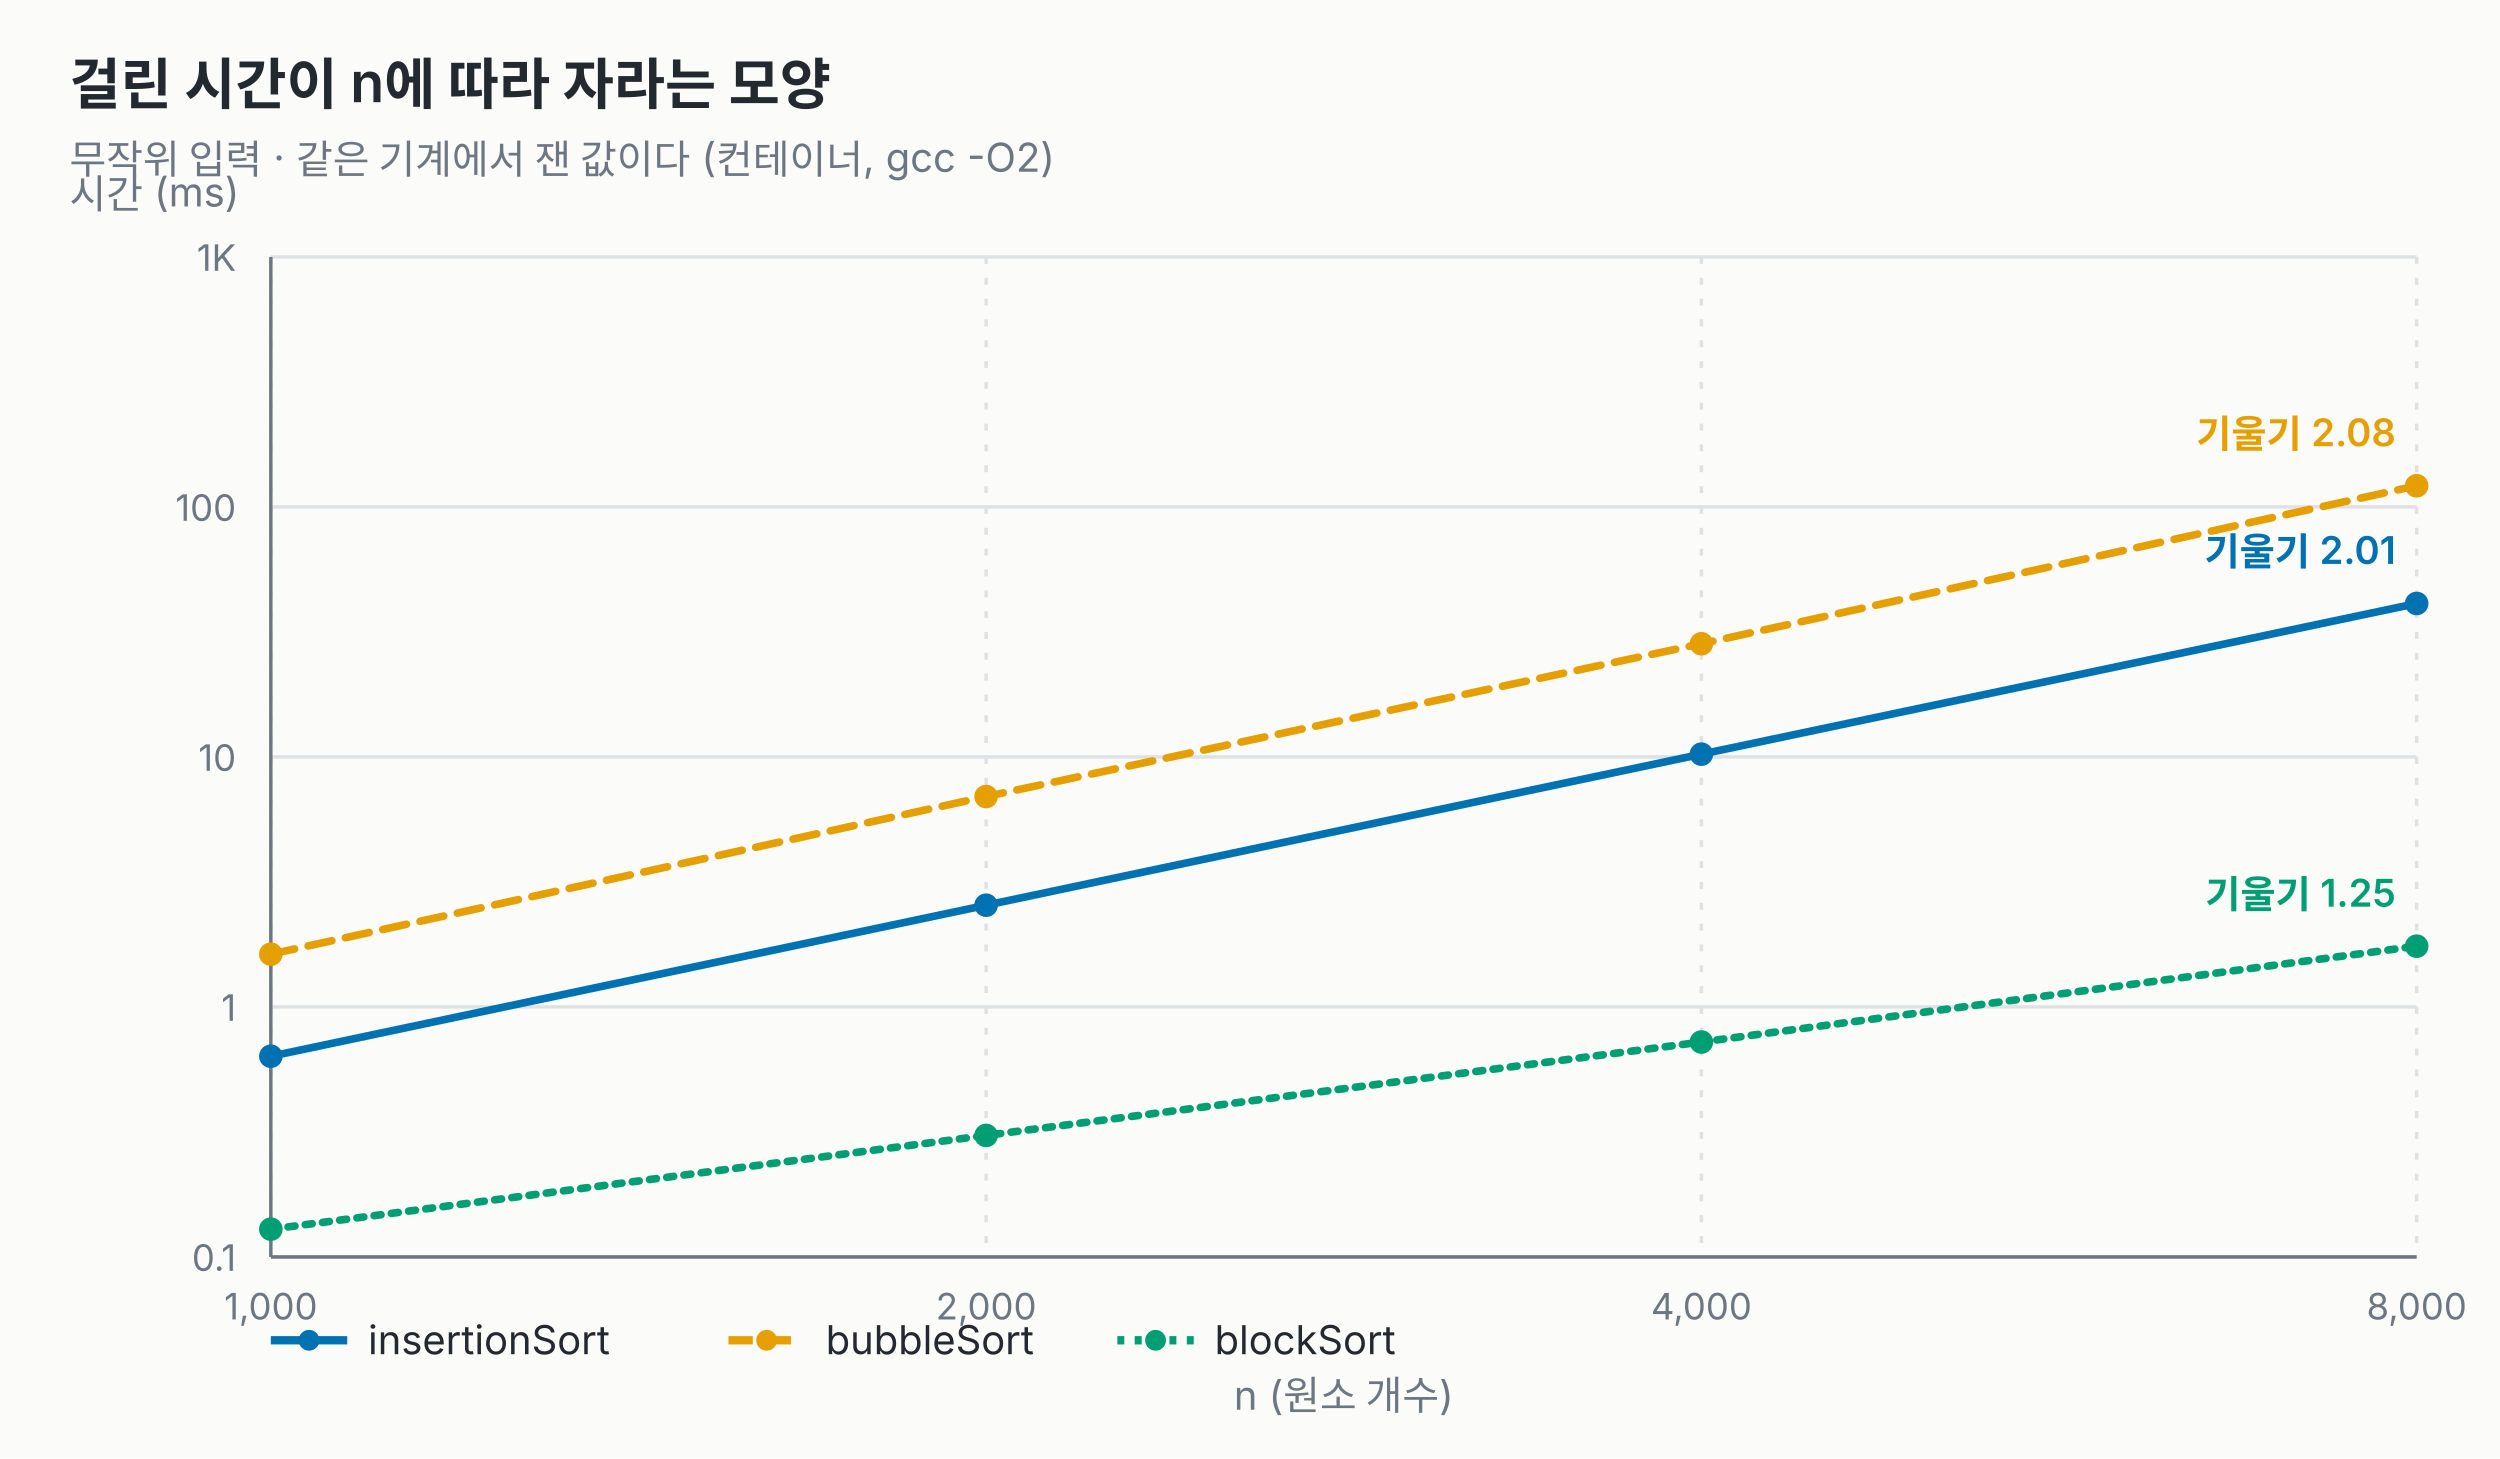
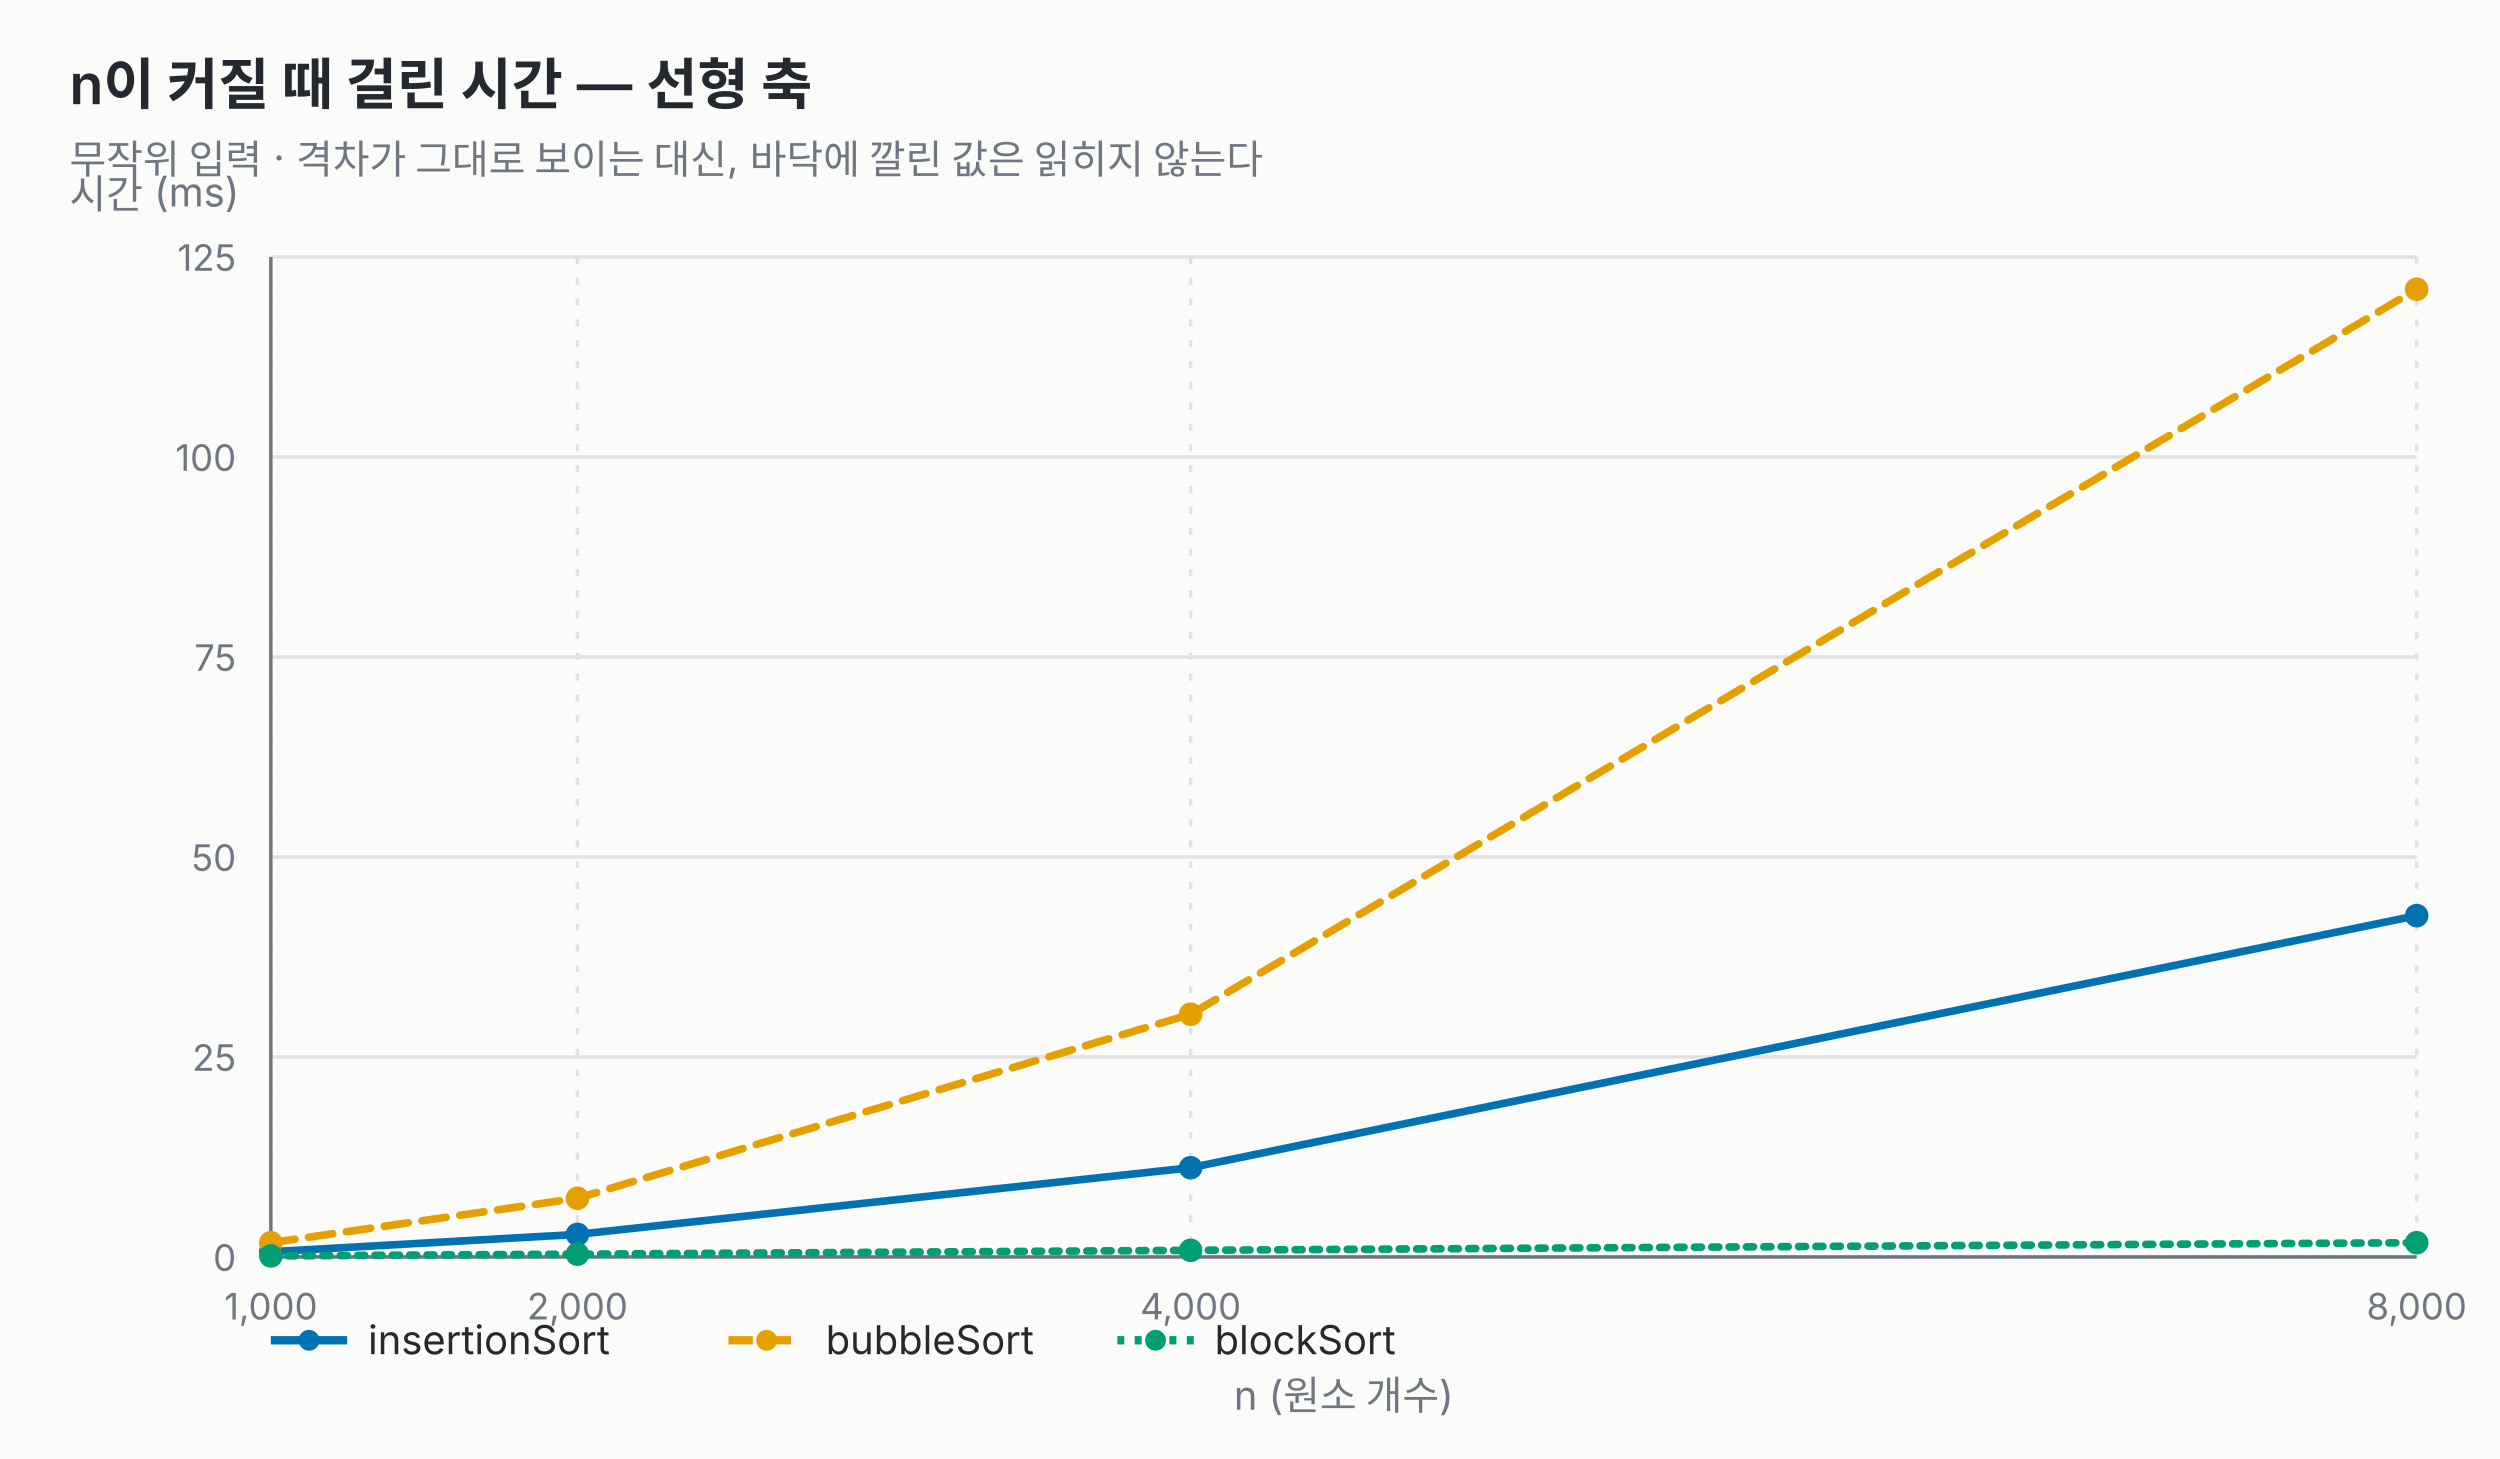
<svg xmlns="http://www.w3.org/2000/svg" width="720" height="420" viewBox="0 0 720 420" font-family="-apple-system, BlinkMacSystemFont, 'Segoe UI', 'Noto Sans KR', 'Apple SD Gothic Neo', 'Malgun Gothic', sans-serif">
  <rect width="720" height="420" fill="#fbfbf9" />
-   <text x="20.0" y="30.0" font-size="16" fill="#24292f" text-anchor="start" font-weight="600">걸린 시간이 n에 따라 자라는 모양</text>
-   <text x="20.0" y="50.0" font-size="11.5" fill="#6e7781" text-anchor="start" font-weight="400">무작위 입력 · 같은 기계에서 잰 값이다 (컨테이너, gcc -O2)</text>
+   <text x="20.0" y="30.0" font-size="16" fill="#24292f" text-anchor="start" font-weight="600">n이 커질 때 걸린 시간 — 선형 축</text>
+   <text x="20.0" y="50.0" font-size="11.5" fill="#6e7781" text-anchor="start" font-weight="400">무작위 입력 · 격차가 그대로 보이는 대신, 바닥에 깔린 값은 읽히지 않는다</text>
  <line x1="78.0" y1="362.0" x2="696.0" y2="362.0" stroke="#dfe1e4" stroke-width="1" stroke-dasharray="none" />
-   <text x="68.0" y="366.0" font-size="10.5" fill="#6e7781" text-anchor="end" font-weight="400">0.1</text>
-   <line x1="78.0" y1="290.0" x2="696.0" y2="290.0" stroke="#dfe1e4" stroke-width="1" stroke-dasharray="none" />
-   <text x="68.0" y="294.0" font-size="10.5" fill="#6e7781" text-anchor="end" font-weight="400">1</text>
-   <line x1="78.0" y1="218.0" x2="696.0" y2="218.0" stroke="#dfe1e4" stroke-width="1" stroke-dasharray="none" />
-   <text x="68.0" y="222.0" font-size="10.5" fill="#6e7781" text-anchor="end" font-weight="400">10</text>
-   <line x1="78.0" y1="146.0" x2="696.0" y2="146.0" stroke="#dfe1e4" stroke-width="1" stroke-dasharray="none" />
-   <text x="68.0" y="150.0" font-size="10.5" fill="#6e7781" text-anchor="end" font-weight="400">100</text>
+   <text x="68.0" y="366.0" font-size="10.5" fill="#6e7781" text-anchor="end" font-weight="400">0</text>
+   <line x1="78.0" y1="304.4" x2="696.0" y2="304.4" stroke="#dfe1e4" stroke-width="1" stroke-dasharray="none" />
+   <text x="68.0" y="308.4" font-size="10.5" fill="#6e7781" text-anchor="end" font-weight="400">25</text>
+   <line x1="78.0" y1="246.8" x2="696.0" y2="246.8" stroke="#dfe1e4" stroke-width="1" stroke-dasharray="none" />
+   <text x="68.0" y="250.8" font-size="10.5" fill="#6e7781" text-anchor="end" font-weight="400">50</text>
+   <line x1="78.0" y1="189.2" x2="696.0" y2="189.2" stroke="#dfe1e4" stroke-width="1" stroke-dasharray="none" />
+   <text x="68.0" y="193.2" font-size="10.5" fill="#6e7781" text-anchor="end" font-weight="400">75</text>
+   <line x1="78.0" y1="131.6" x2="696.0" y2="131.6" stroke="#dfe1e4" stroke-width="1" stroke-dasharray="none" />
+   <text x="68.0" y="135.6" font-size="10.5" fill="#6e7781" text-anchor="end" font-weight="400">100</text>
  <line x1="78.0" y1="74.0" x2="696.0" y2="74.0" stroke="#dfe1e4" stroke-width="1" stroke-dasharray="none" />
-   <text x="68.0" y="78.0" font-size="10.5" fill="#6e7781" text-anchor="end" font-weight="400">1K</text>
+   <text x="68.0" y="78.0" font-size="10.5" fill="#6e7781" text-anchor="end" font-weight="400">125</text>
  <line x1="78.0" y1="74.0" x2="78.0" y2="362.0" stroke="#dfe1e4" stroke-width="1" stroke-dasharray="2 4" />
  <text x="78.0" y="380.0" font-size="10.5" fill="#6e7781" text-anchor="middle" font-weight="400">1,000</text>
-   <line x1="284.0" y1="74.0" x2="284.0" y2="362.0" stroke="#dfe1e4" stroke-width="1" stroke-dasharray="2 4" />
-   <text x="284.0" y="380.0" font-size="10.5" fill="#6e7781" text-anchor="middle" font-weight="400">2,000</text>
-   <line x1="490.0" y1="74.0" x2="490.0" y2="362.0" stroke="#dfe1e4" stroke-width="1" stroke-dasharray="2 4" />
-   <text x="490.0" y="380.0" font-size="10.5" fill="#6e7781" text-anchor="middle" font-weight="400">4,000</text>
+   <line x1="166.3" y1="74.0" x2="166.3" y2="362.0" stroke="#dfe1e4" stroke-width="1" stroke-dasharray="2 4" />
+   <text x="166.3" y="380.0" font-size="10.5" fill="#6e7781" text-anchor="middle" font-weight="400">2,000</text>
+   <line x1="342.9" y1="74.0" x2="342.9" y2="362.0" stroke="#dfe1e4" stroke-width="1" stroke-dasharray="2 4" />
+   <text x="342.9" y="380.0" font-size="10.5" fill="#6e7781" text-anchor="middle" font-weight="400">4,000</text>
  <line x1="696.0" y1="74.0" x2="696.0" y2="362.0" stroke="#dfe1e4" stroke-width="1" stroke-dasharray="2 4" />
  <text x="696.0" y="380.0" font-size="10.5" fill="#6e7781" text-anchor="middle" font-weight="400">8,000</text>
  <line x1="78.0" y1="362.0" x2="696.0" y2="362.0" stroke="#6e7781" stroke-width="1" stroke-dasharray="none" />
  <line x1="78.0" y1="74.0" x2="78.0" y2="362.0" stroke="#6e7781" stroke-width="1" stroke-dasharray="none" />
  <text x="387.0" y="406.0" font-size="11.5" fill="#6e7781" text-anchor="middle" font-weight="400">n (원소 개수)</text>
  <text x="20.0" y="60.0" font-size="11.5" fill="#6e7781" text-anchor="start" font-weight="400">시간 (ms)</text>
-   <polyline points="78.0,304.2 284.0,260.7 490.0,217.2 696.0,173.8" fill="none" stroke="#0072B2" stroke-width="2.2" stroke-dasharray="none" stroke-linejoin="round" stroke-linecap="round" />
-   <circle cx="78.0" cy="304.2" r="3.4" fill="#0072B2" />
-   <circle cx="284.0" cy="260.7" r="3.4" fill="#0072B2" />
-   <circle cx="490.0" cy="217.2" r="3.4" fill="#0072B2" />
-   <circle cx="696.0" cy="173.8" r="3.4" fill="#0072B2" />
-   <text x="690.0" y="162.8" font-size="11" fill="#0072B2" text-anchor="end" font-weight="600">기울기 2.01</text>
-   <polyline points="78.0,274.8 284.0,229.4 490.0,185.4 696.0,139.9" fill="none" stroke="#E69F00" stroke-width="2.2" stroke-dasharray="7 4" stroke-linejoin="round" stroke-linecap="round" />
-   <circle cx="78.0" cy="274.8" r="3.4" fill="#E69F00" />
-   <circle cx="284.0" cy="229.4" r="3.4" fill="#E69F00" />
-   <circle cx="490.0" cy="185.4" r="3.4" fill="#E69F00" />
-   <circle cx="696.0" cy="139.9" r="3.4" fill="#E69F00" />
-   <text x="690.0" y="128.9" font-size="11" fill="#E69F00" text-anchor="end" font-weight="600">기울기 2.08</text>
-   <polyline points="78.0,354.0 284.0,327.0 490.0,300.1 696.0,272.5" fill="none" stroke="#009E73" stroke-width="2.2" stroke-dasharray="2 3" stroke-linejoin="round" stroke-linecap="round" />
-   <circle cx="78.0" cy="354.0" r="3.4" fill="#009E73" />
-   <circle cx="284.0" cy="327.0" r="3.4" fill="#009E73" />
-   <circle cx="490.0" cy="300.1" r="3.4" fill="#009E73" />
-   <circle cx="696.0" cy="272.5" r="3.4" fill="#009E73" />
-   <text x="690.0" y="261.5" font-size="11" fill="#009E73" text-anchor="end" font-weight="600">기울기 1.25</text>
+   <polyline points="78.0,360.5 166.3,355.5 342.9,336.3 696.0,263.7" fill="none" stroke="#0072B2" stroke-width="2.2" stroke-dasharray="none" stroke-linejoin="round" stroke-linecap="round" />
+   <circle cx="78.0" cy="360.5" r="3.4" fill="#0072B2" />
+   <circle cx="166.3" cy="355.5" r="3.4" fill="#0072B2" />
+   <circle cx="342.9" cy="336.3" r="3.4" fill="#0072B2" />
+   <circle cx="696.0" cy="263.7" r="3.4" fill="#0072B2" />
+   <polyline points="78.0,357.9 166.3,345.1 342.9,292.1 696.0,83.3" fill="none" stroke="#E69F00" stroke-width="2.2" stroke-dasharray="7 4" stroke-linejoin="round" stroke-linecap="round" />
+   <circle cx="78.0" cy="357.9" r="3.4" fill="#E69F00" />
+   <circle cx="166.3" cy="345.1" r="3.4" fill="#E69F00" />
+   <circle cx="342.9" cy="292.1" r="3.4" fill="#E69F00" />
+   <circle cx="696.0" cy="83.3" r="3.4" fill="#E69F00" />
+   <polyline points="78.0,361.7 166.3,361.2 342.9,360.1 696.0,357.9" fill="none" stroke="#009E73" stroke-width="2.2" stroke-dasharray="2 3" stroke-linejoin="round" stroke-linecap="round" />
+   <circle cx="78.0" cy="361.7" r="3.4" fill="#009E73" />
+   <circle cx="166.3" cy="361.2" r="3.4" fill="#009E73" />
+   <circle cx="342.9" cy="360.1" r="3.4" fill="#009E73" />
+   <circle cx="696.0" cy="357.9" r="3.4" fill="#009E73" />
  <line x1="78.0" y1="386.0" x2="100.0" y2="386.0" stroke="#0072B2" stroke-width="2.4" stroke-dasharray="none" />
  <circle cx="89.0" cy="386.0" r="3" fill="#0072B2" />
  <text x="106.0" y="390.0" font-size="11.5" fill="#24292f" text-anchor="start" font-weight="400">insertionSort</text>
  <line x1="209.8" y1="386.0" x2="231.8" y2="386.0" stroke="#E69F00" stroke-width="2.4" stroke-dasharray="7 4" />
  <circle cx="220.8" cy="386.0" r="3" fill="#E69F00" />
  <text x="237.8" y="390.0" font-size="11.5" fill="#24292f" text-anchor="start" font-weight="400">bubbleSort</text>
  <line x1="321.8" y1="386.0" x2="343.8" y2="386.0" stroke="#009E73" stroke-width="2.4" stroke-dasharray="2 3" />
  <circle cx="332.8" cy="386.0" r="3" fill="#009E73" />
  <text x="349.8" y="390.0" font-size="11.5" fill="#24292f" text-anchor="start" font-weight="400">blockSort</text>
</svg>
